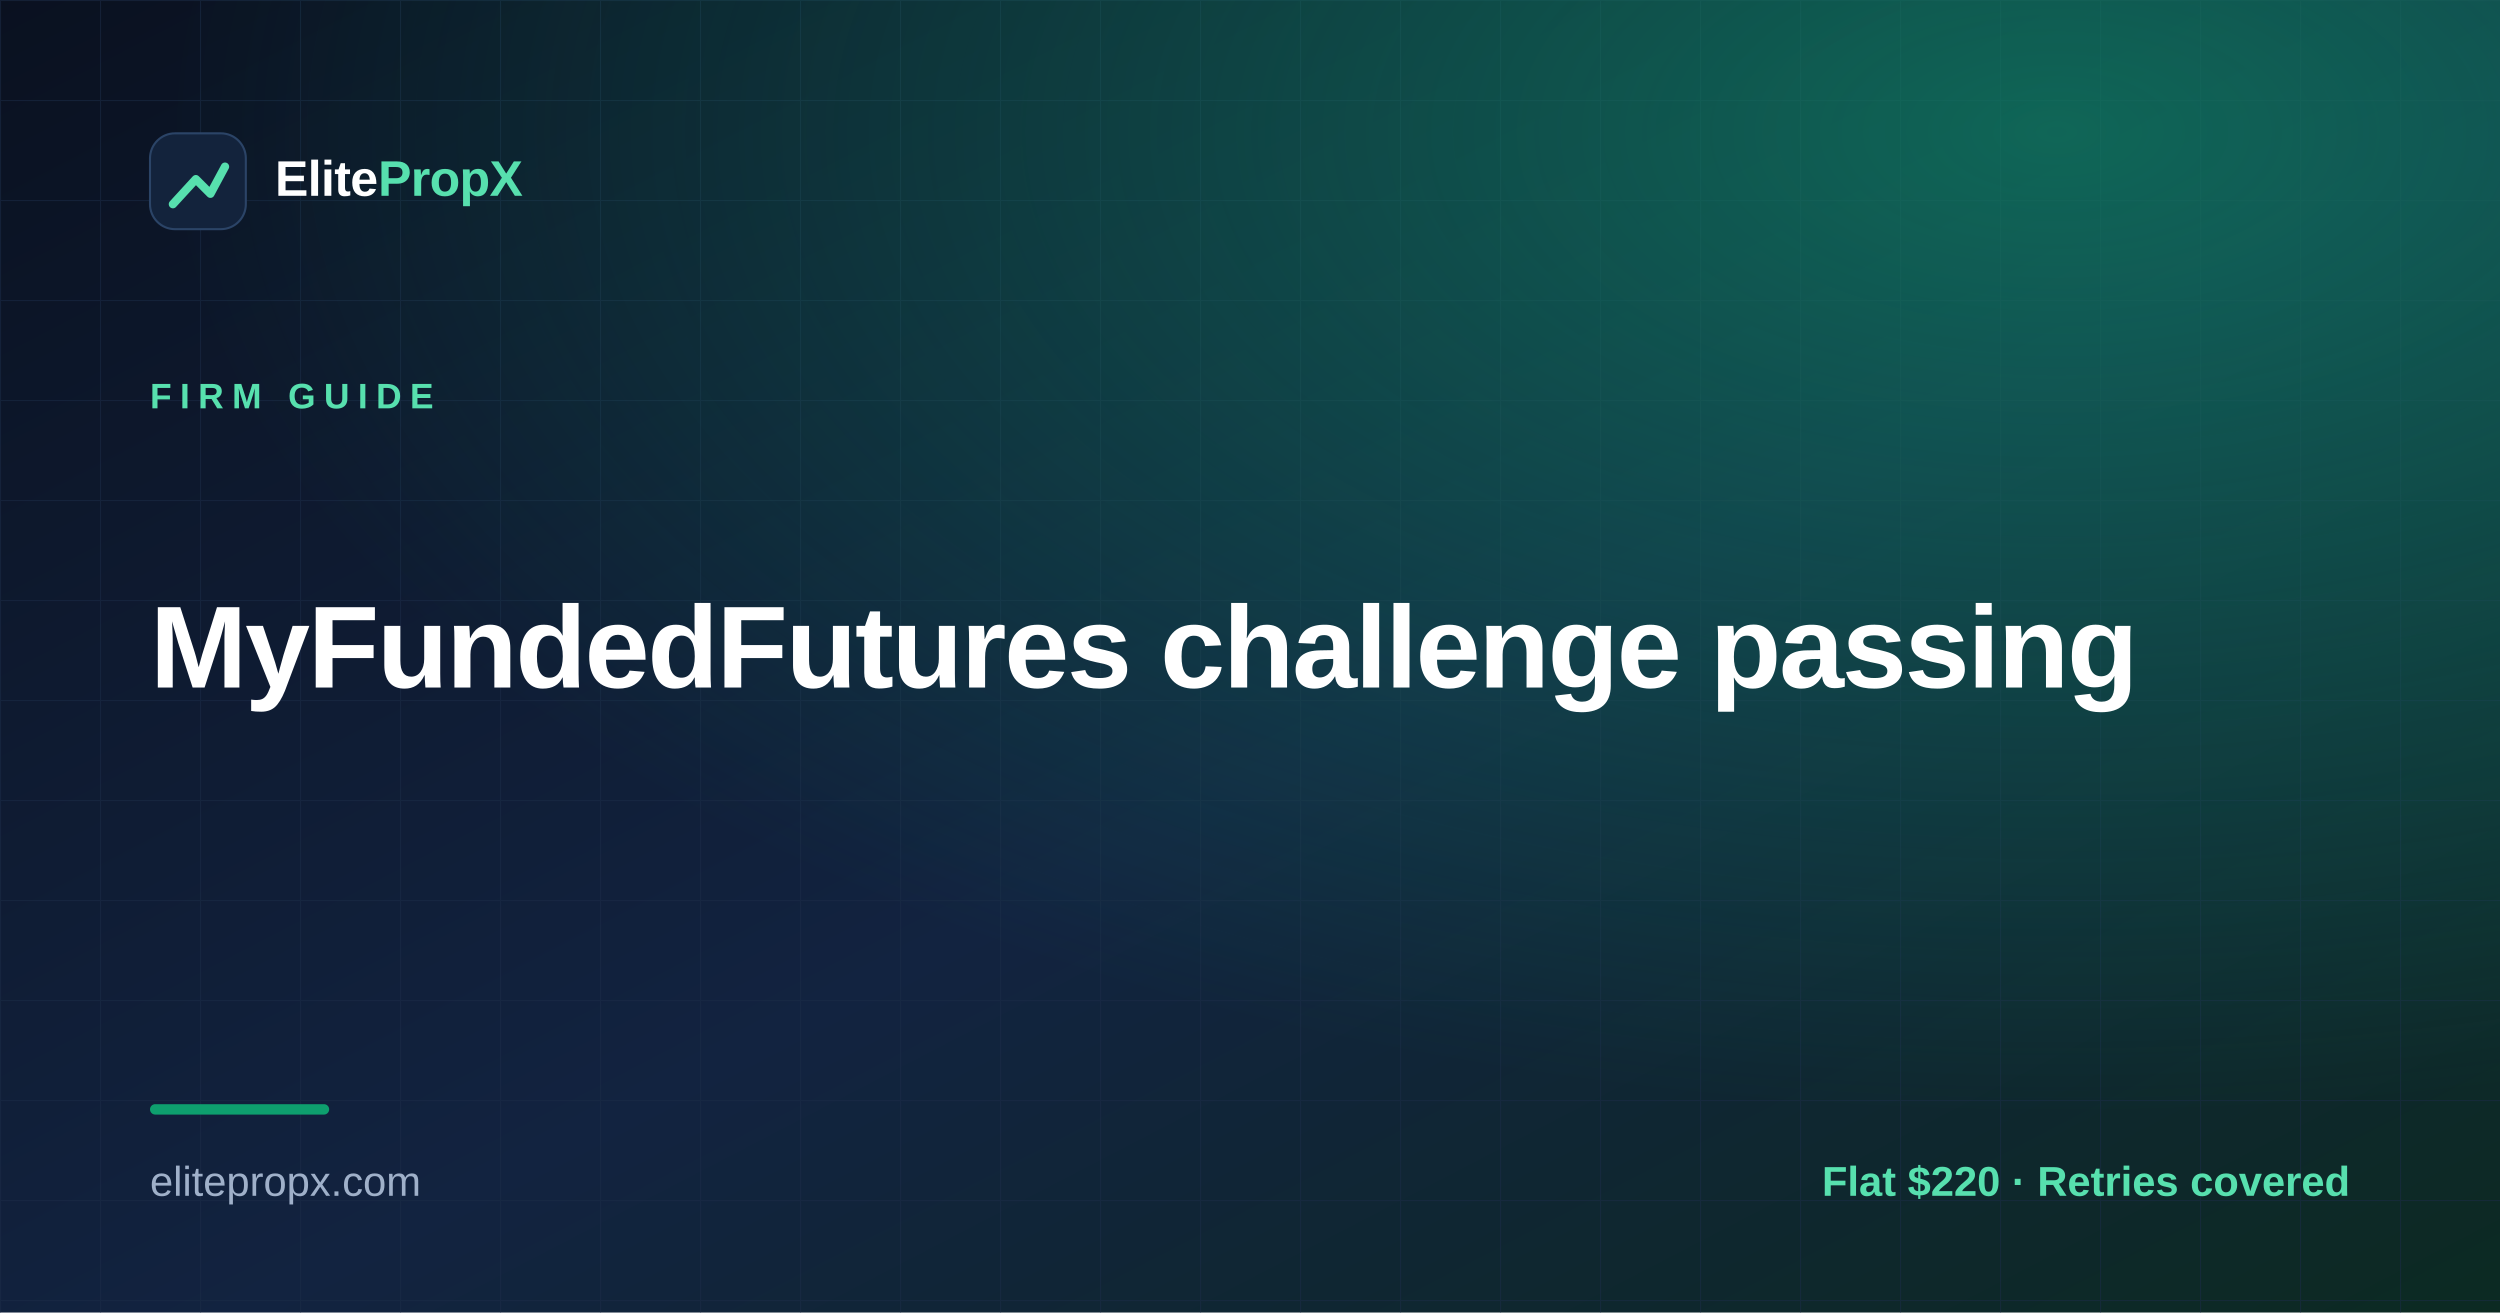
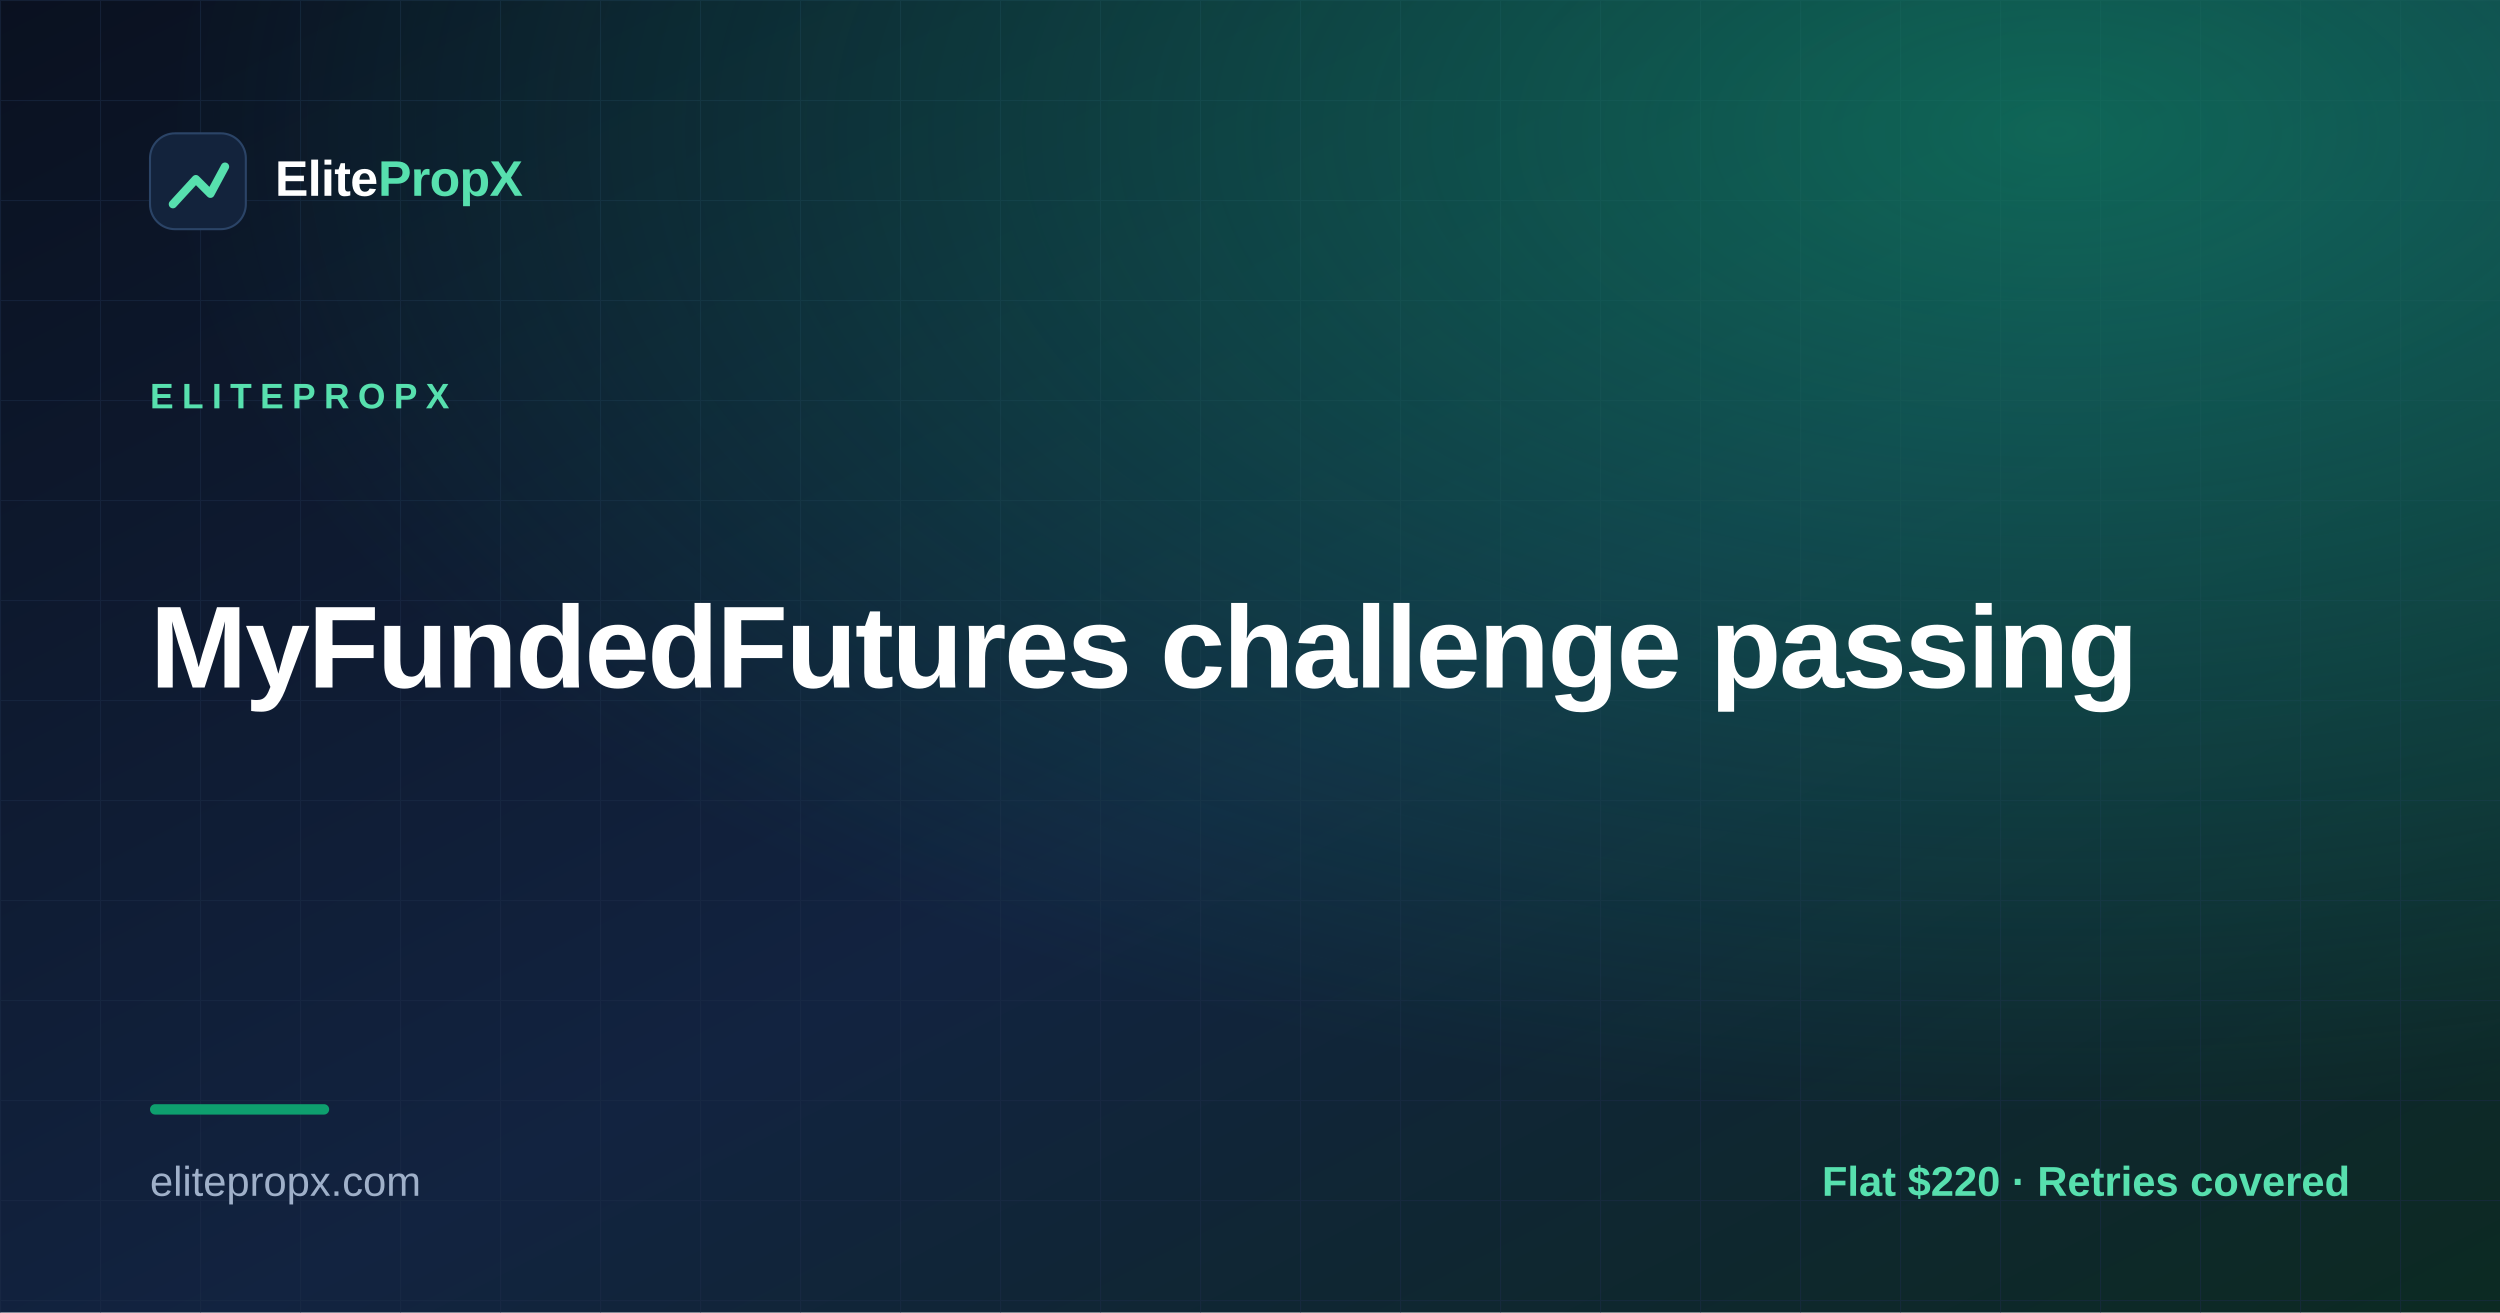
<svg xmlns="http://www.w3.org/2000/svg" width="1200" height="630" viewBox="0 0 1200 630" role="img" aria-label="MyFundedFutures challenge passing" font-family="Arial, Helvetica, 'Segoe UI', sans-serif">
  <defs>
    <linearGradient id="bg" x1="0" y1="0" x2="1" y2="1">
      <stop offset="0" stop-color="#0a1120" />
      <stop offset="0.55" stop-color="#122340" />
      <stop offset="1" stop-color="#0c2a22" />
    </linearGradient>
    <radialGradient id="glow" cx="0.82" cy="0.1" r="0.75">
      <stop offset="0" stop-color="#0e9f6e" stop-opacity="0.55" />
      <stop offset="1" stop-color="#0e9f6e" stop-opacity="0" />
    </radialGradient>
    <pattern id="ogg" width="48" height="48" patternUnits="userSpaceOnUse">
      <path d="M 48 0 L 0 0 0 48" fill="none" stroke="#1b2c47" stroke-width="1" />
    </pattern>
  </defs>
  <rect width="1200" height="630" fill="url(#bg)" />
  <rect width="1200" height="630" fill="url(#ogg)" opacity="0.55" />
  <rect width="1200" height="630" fill="url(#glow)" />
  <g transform="translate(72,64)">
    <rect width="46" height="46" rx="12" fill="#13233c" stroke="#2b4467" />
    <path d="M11 34 L22 22 L29 29 L36 16" fill="none" stroke="#57e0ae" stroke-width="4" stroke-linecap="round" stroke-linejoin="round" />
  </g>
  <text x="132" y="94" font-family="Arial, Helvetica, 'Segoe UI', sans-serif" font-size="24" font-weight="800" fill="#ffffff" letter-spacing="-0.3">Elite<tspan fill="#57e0ae">PropX</tspan>
  </text>
-   <text x="72" y="196" font-family="Arial, Helvetica, 'Segoe UI', sans-serif" font-size="17" font-weight="800" fill="#57e0ae" letter-spacing="4">FIRM GUIDE</text>
+   <text x="72" y="196" font-family="Arial, Helvetica, 'Segoe UI', sans-serif" font-size="17" font-weight="800" fill="#57e0ae" letter-spacing="4">ELITEPROPX</text>
  <text x="72" y="330" font-family="Arial, Helvetica, 'Segoe UI', sans-serif" font-size="56" font-weight="800" fill="#ffffff" letter-spacing="-1">MyFundedFutures challenge passing</text>
  <rect x="72" y="530" width="86" height="5" rx="2.5" fill="#0e9f6e" />
  <text x="72" y="574" font-family="Arial, Helvetica, 'Segoe UI', sans-serif" font-size="20" fill="#9fb0c9">elitepropx.com</text>
  <text x="1128" y="574" font-family="Arial, Helvetica, 'Segoe UI', sans-serif" font-size="20" font-weight="700" fill="#57e0ae" text-anchor="end">Flat $220 · Retries covered</text>
</svg>
